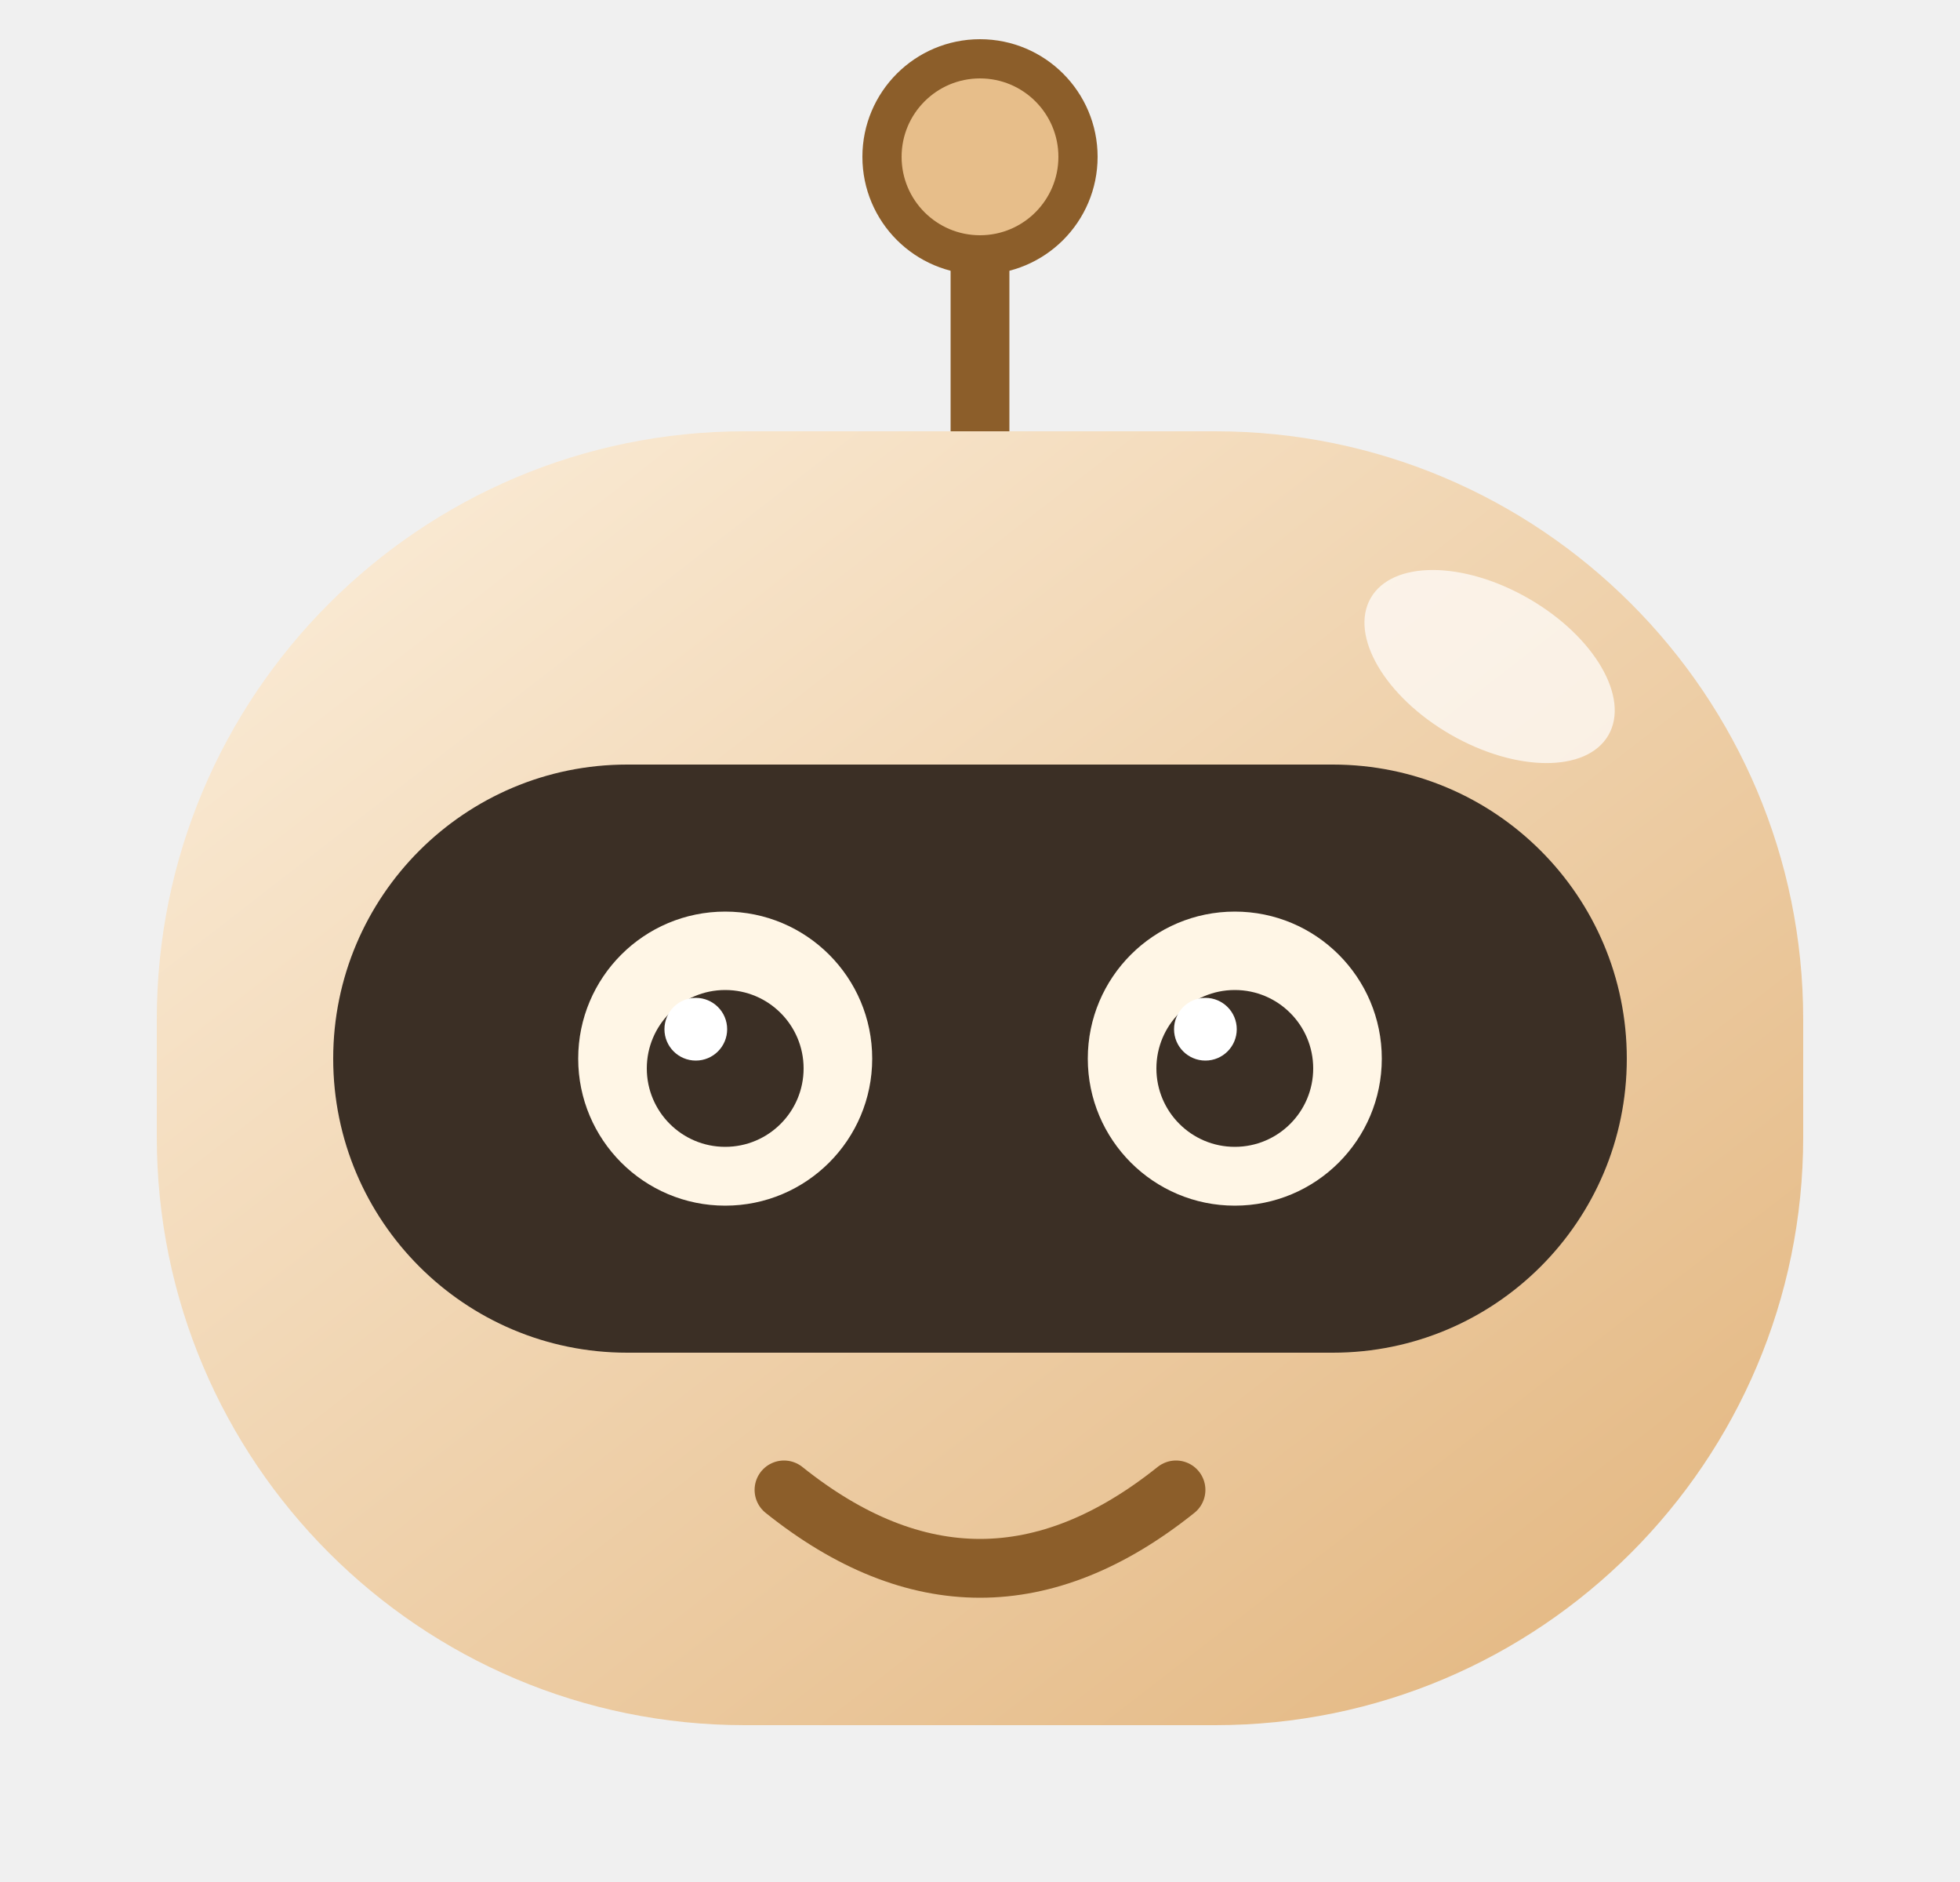
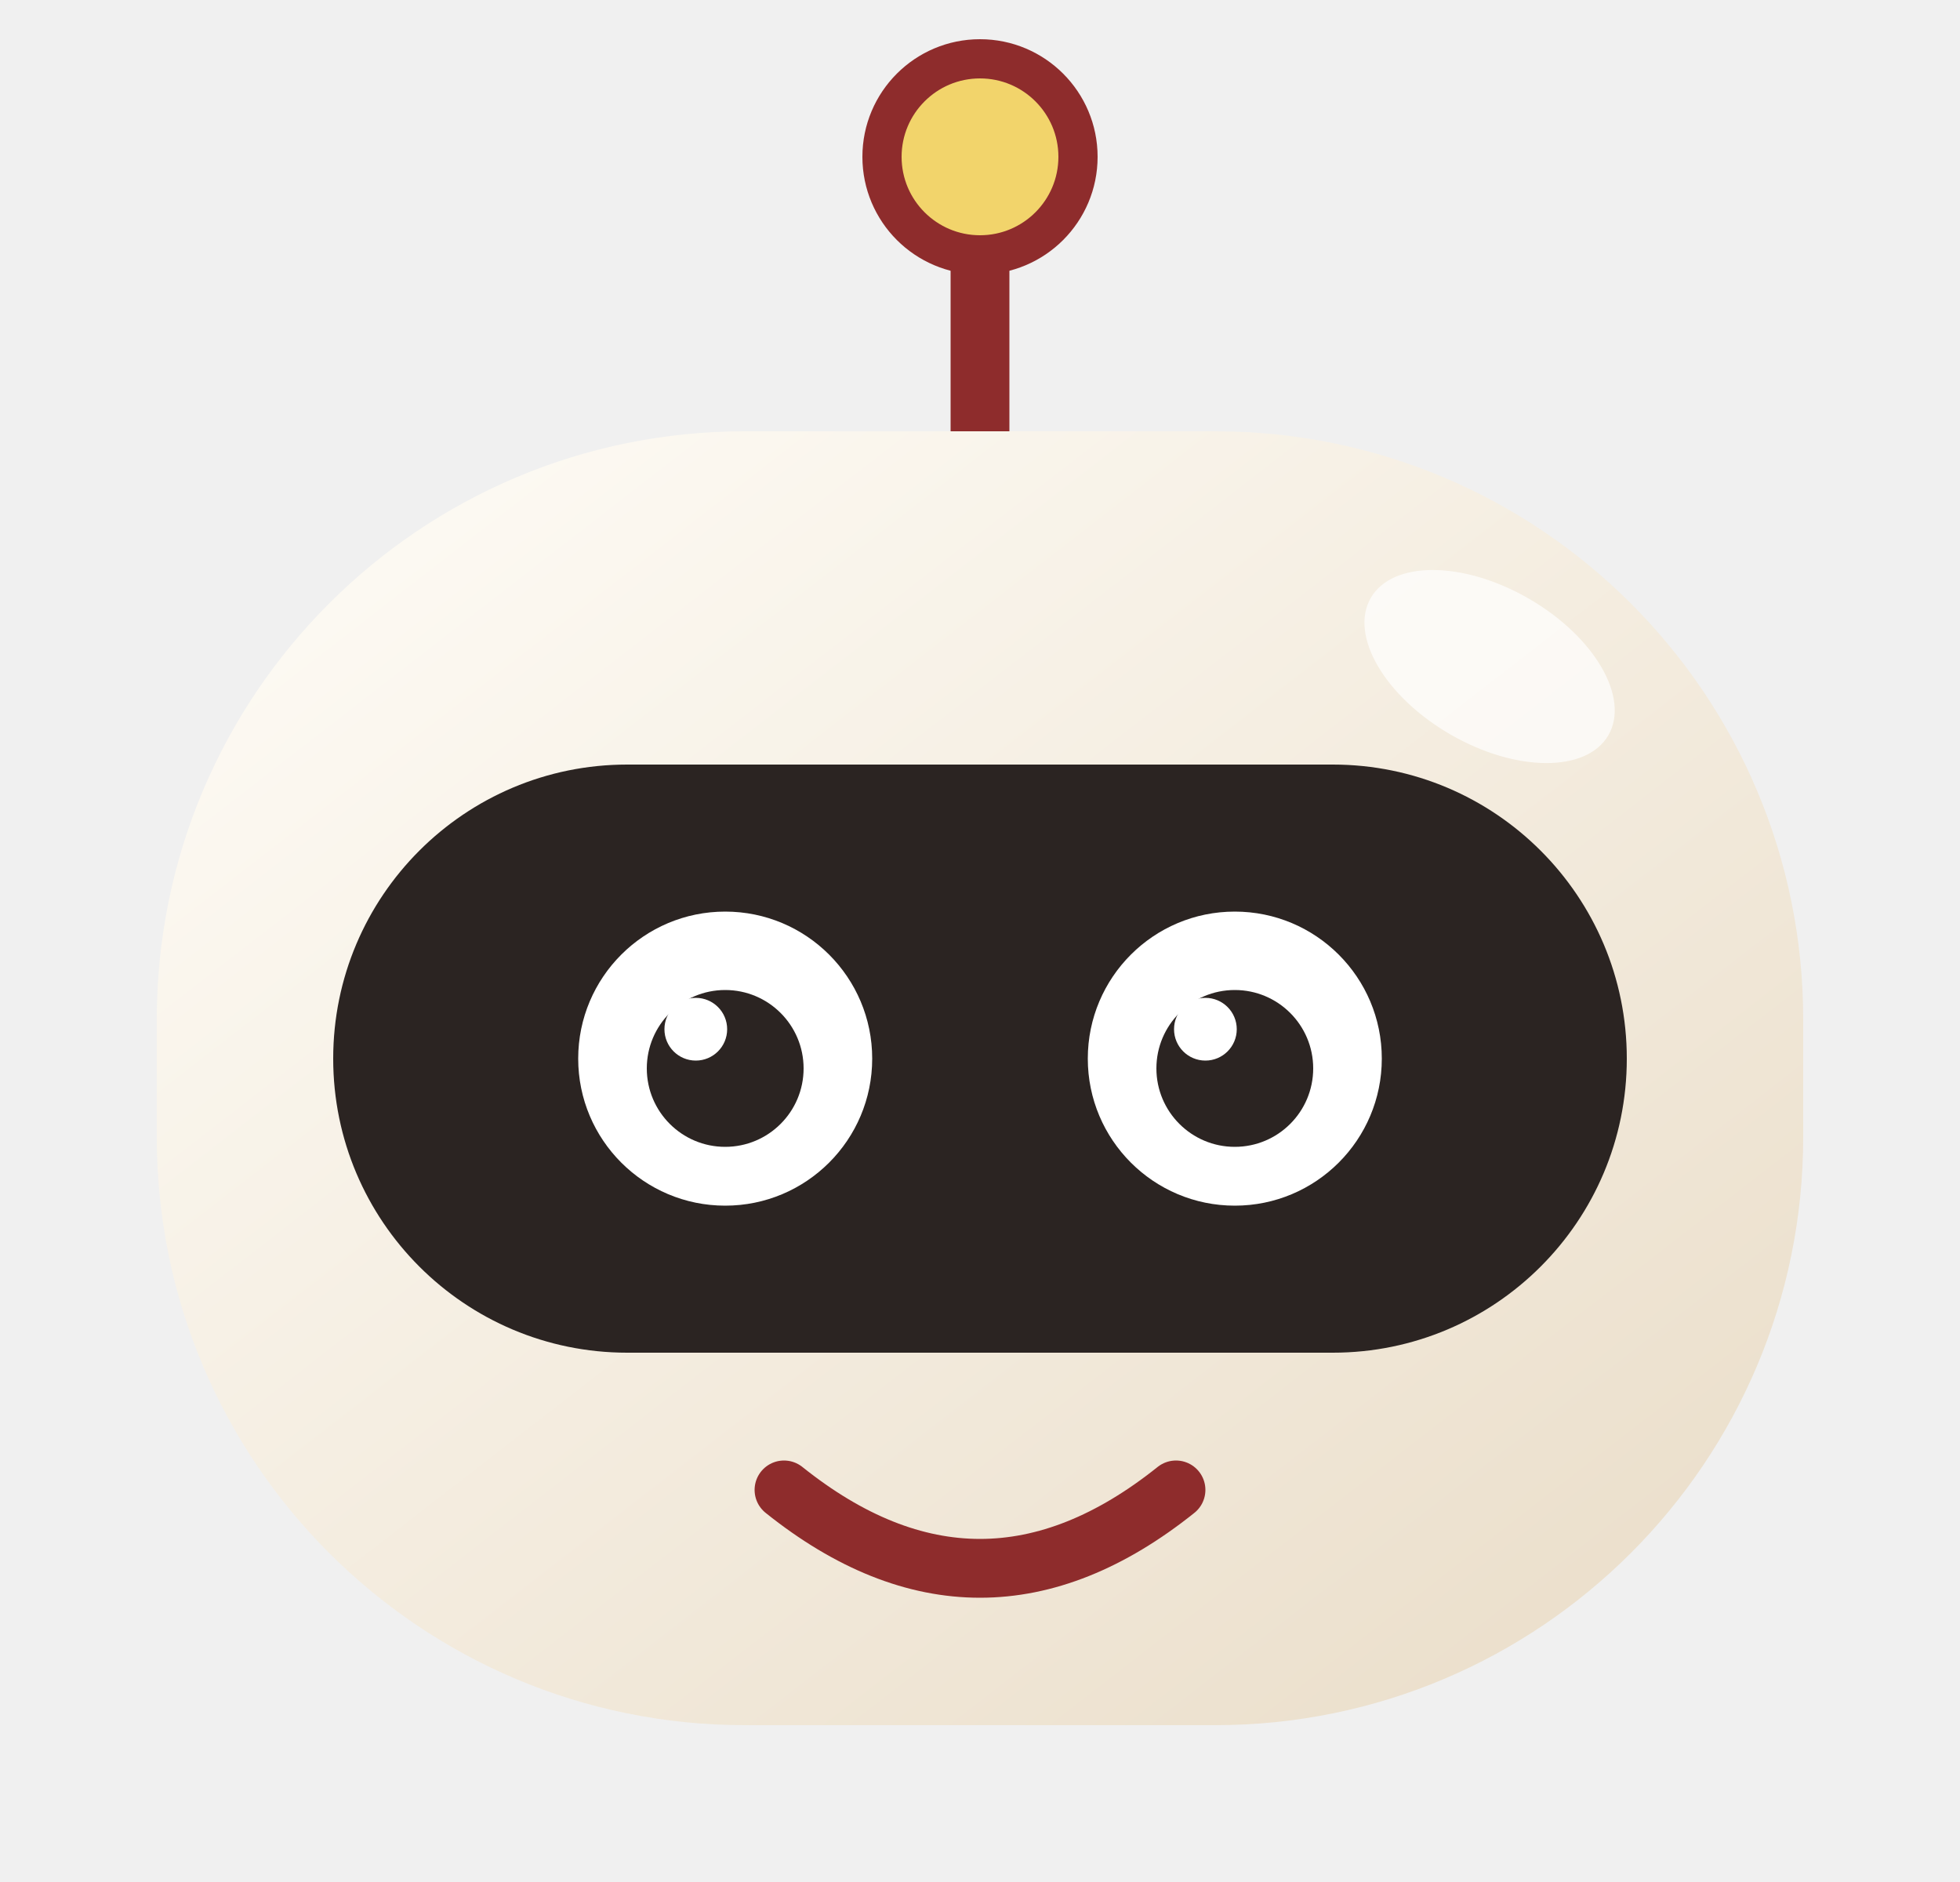
<svg xmlns="http://www.w3.org/2000/svg" viewBox="10 0 100 96" width="100" height="96">
  <defs>
    <linearGradient id="shell" x1="0" y1="0" x2="1" y2="1">
-       <stop offset="0" stop-color="#FCEFDC" />
-       <stop offset="1" stop-color="#E2B47C" />
+       <stop offset="0" stop-color="#FFFDF8" />
+       <stop offset="1" stop-color="#E9DCC7" />
    </linearGradient>
  </defs>
-   <line x1="60" y1="24" x2="60" y2="10" stroke="#8C5E2A" stroke-width="3" stroke-linecap="round" />
-   <circle cx="60" cy="8" r="5" fill="#E7BE8A" stroke="#8C5E2A" stroke-width="2" />
+   <line x1="60" y1="24" x2="60" y2="10" stroke="#8E2C2C" stroke-width="3" stroke-linecap="round" />
+   <circle cx="60" cy="8" r="5" fill="#F2D46B" stroke="#8E2C2C" stroke-width="2" />
  <rect x="18" y="22" width="84" height="66" rx="30" fill="url(#shell)" />
  <ellipse cx="86" cy="34" rx="7" ry="4" fill="#FFFFFF" opacity="0.7" transform="rotate(30 86 34)" />
-   <rect x="27" y="39" width="66" height="30" rx="15" fill="#3B2F25" />
-   <circle cx="47" cy="54" r="7.5" fill="#FFF6E6" />
-   <circle cx="73" cy="54" r="7.5" fill="#FFF6E6" />
-   <circle cx="47" cy="54.5" r="4" fill="#3B2F25" />
-   <circle cx="73" cy="54.5" r="4" fill="#3B2F25" />
+   <rect x="27" y="39" width="66" height="30" rx="15" fill="#2B2422" />
+   <circle cx="47" cy="54" r="7.5" fill="#FFFFFF" />
+   <circle cx="73" cy="54" r="7.5" fill="#FFFFFF" />
+   <circle cx="47" cy="54.5" r="4" fill="#2B2422" />
+   <circle cx="73" cy="54.5" r="4" fill="#2B2422" />
  <circle cx="45.5" cy="52.5" r="1.6" fill="#FFFFFF" />
  <circle cx="71.5" cy="52.5" r="1.6" fill="#FFFFFF" />
-   <path d="M50 76 Q60 84 70 76" fill="none" stroke="#8C5E2A" stroke-width="3" stroke-linecap="round" />
+   <path d="M50 76 Q60 84 70 76" fill="none" stroke="#8E2C2C" stroke-width="3" stroke-linecap="round" />
</svg>
